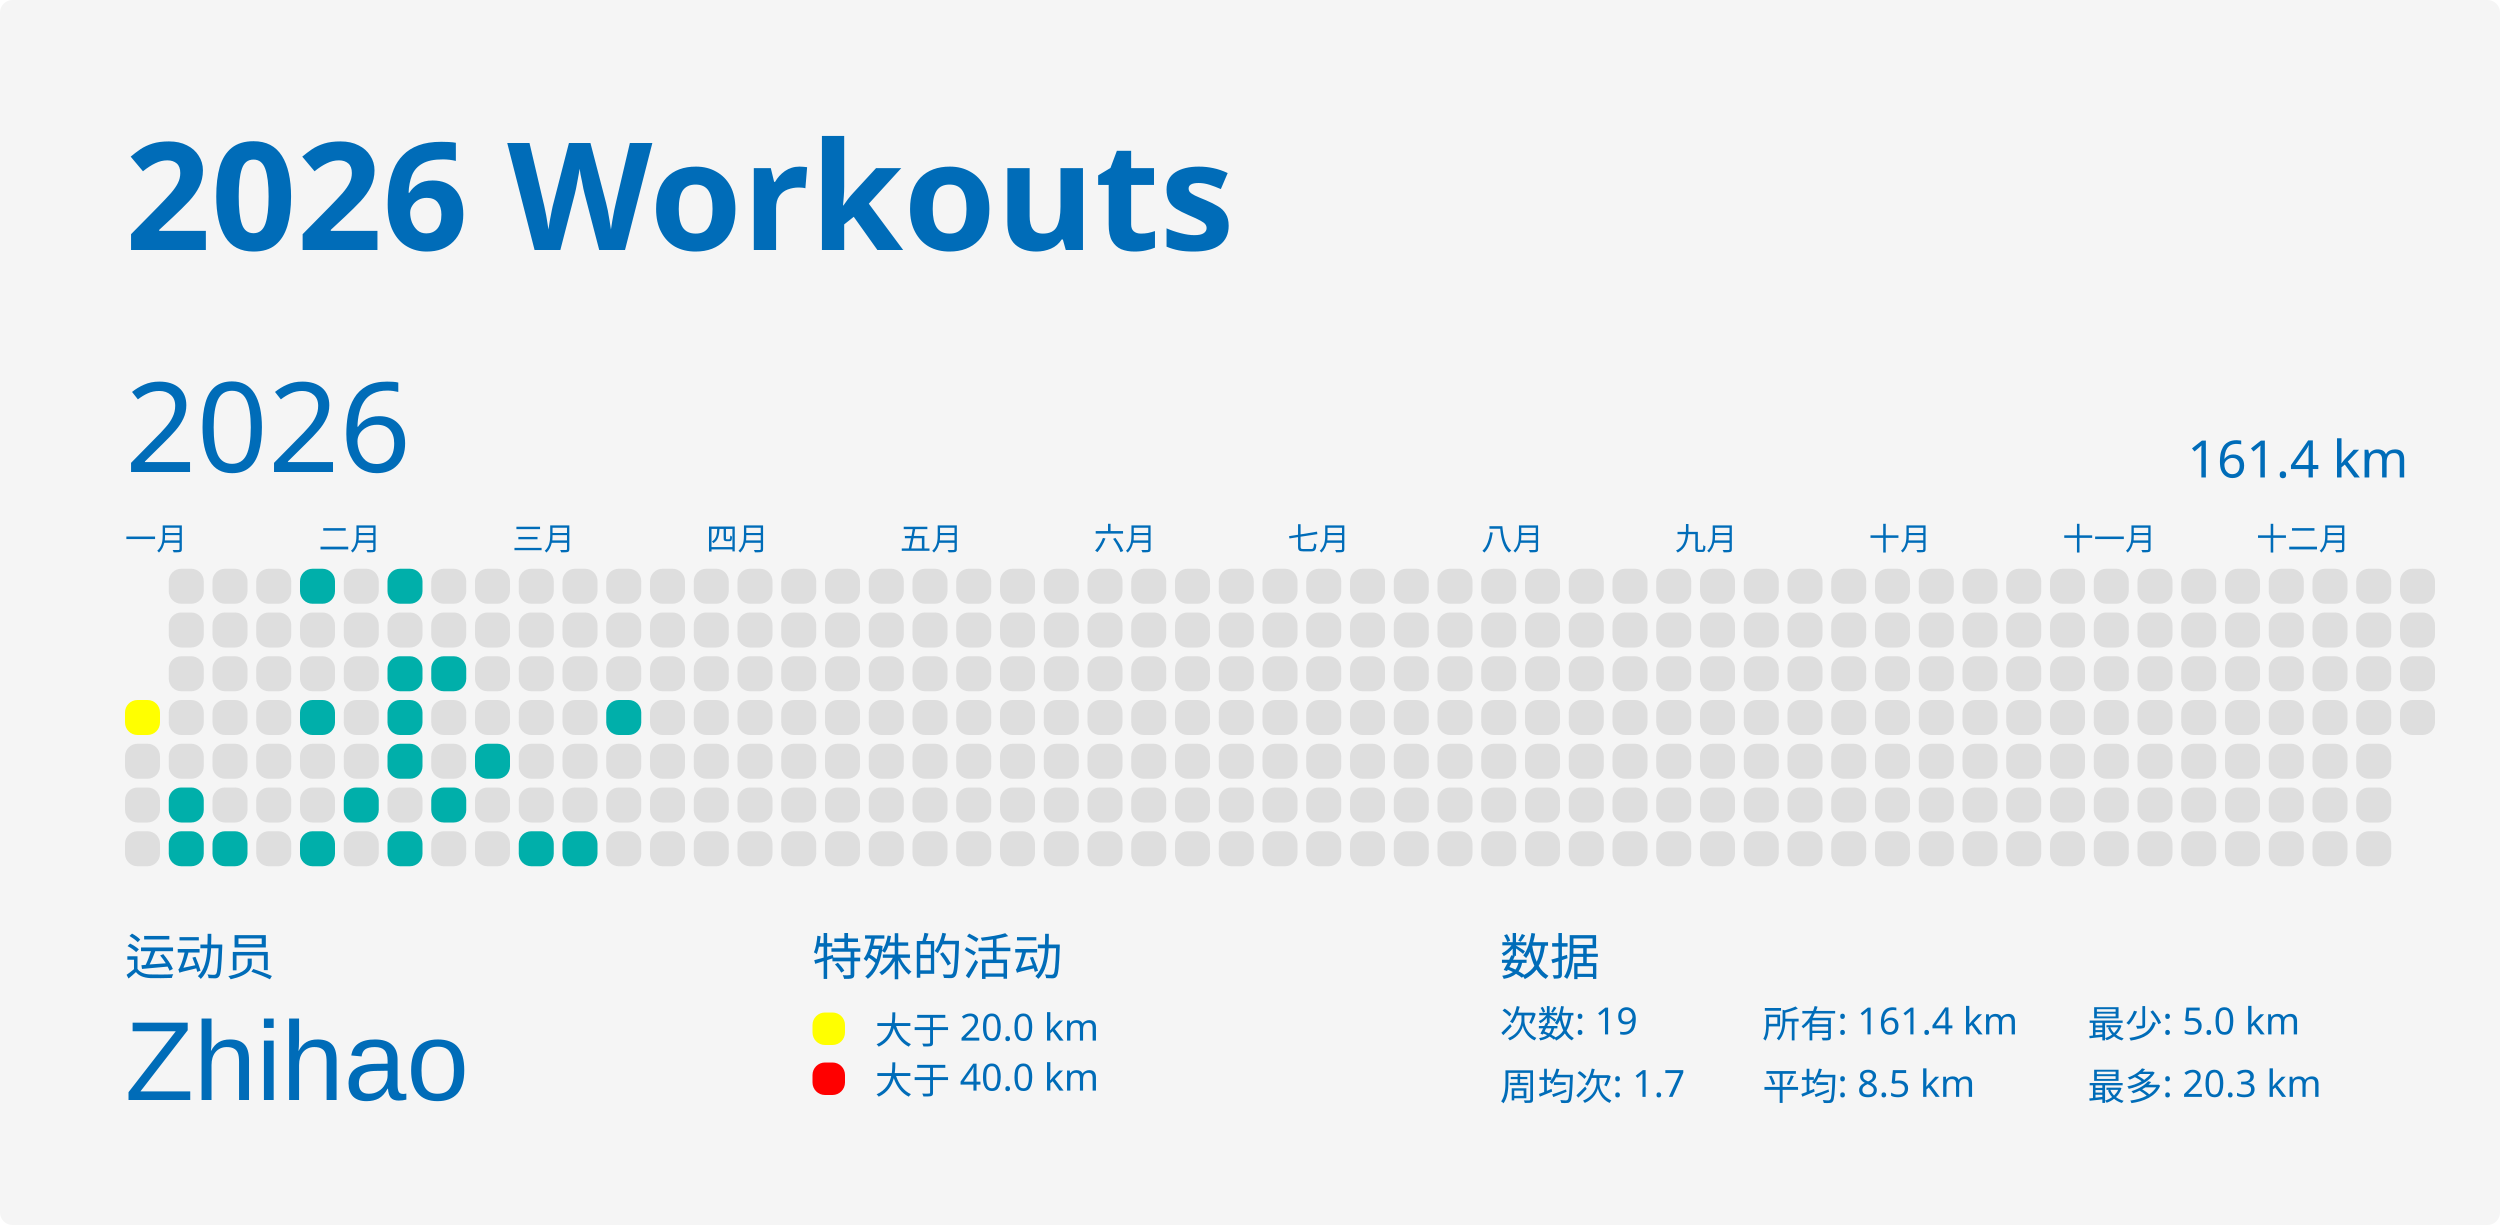
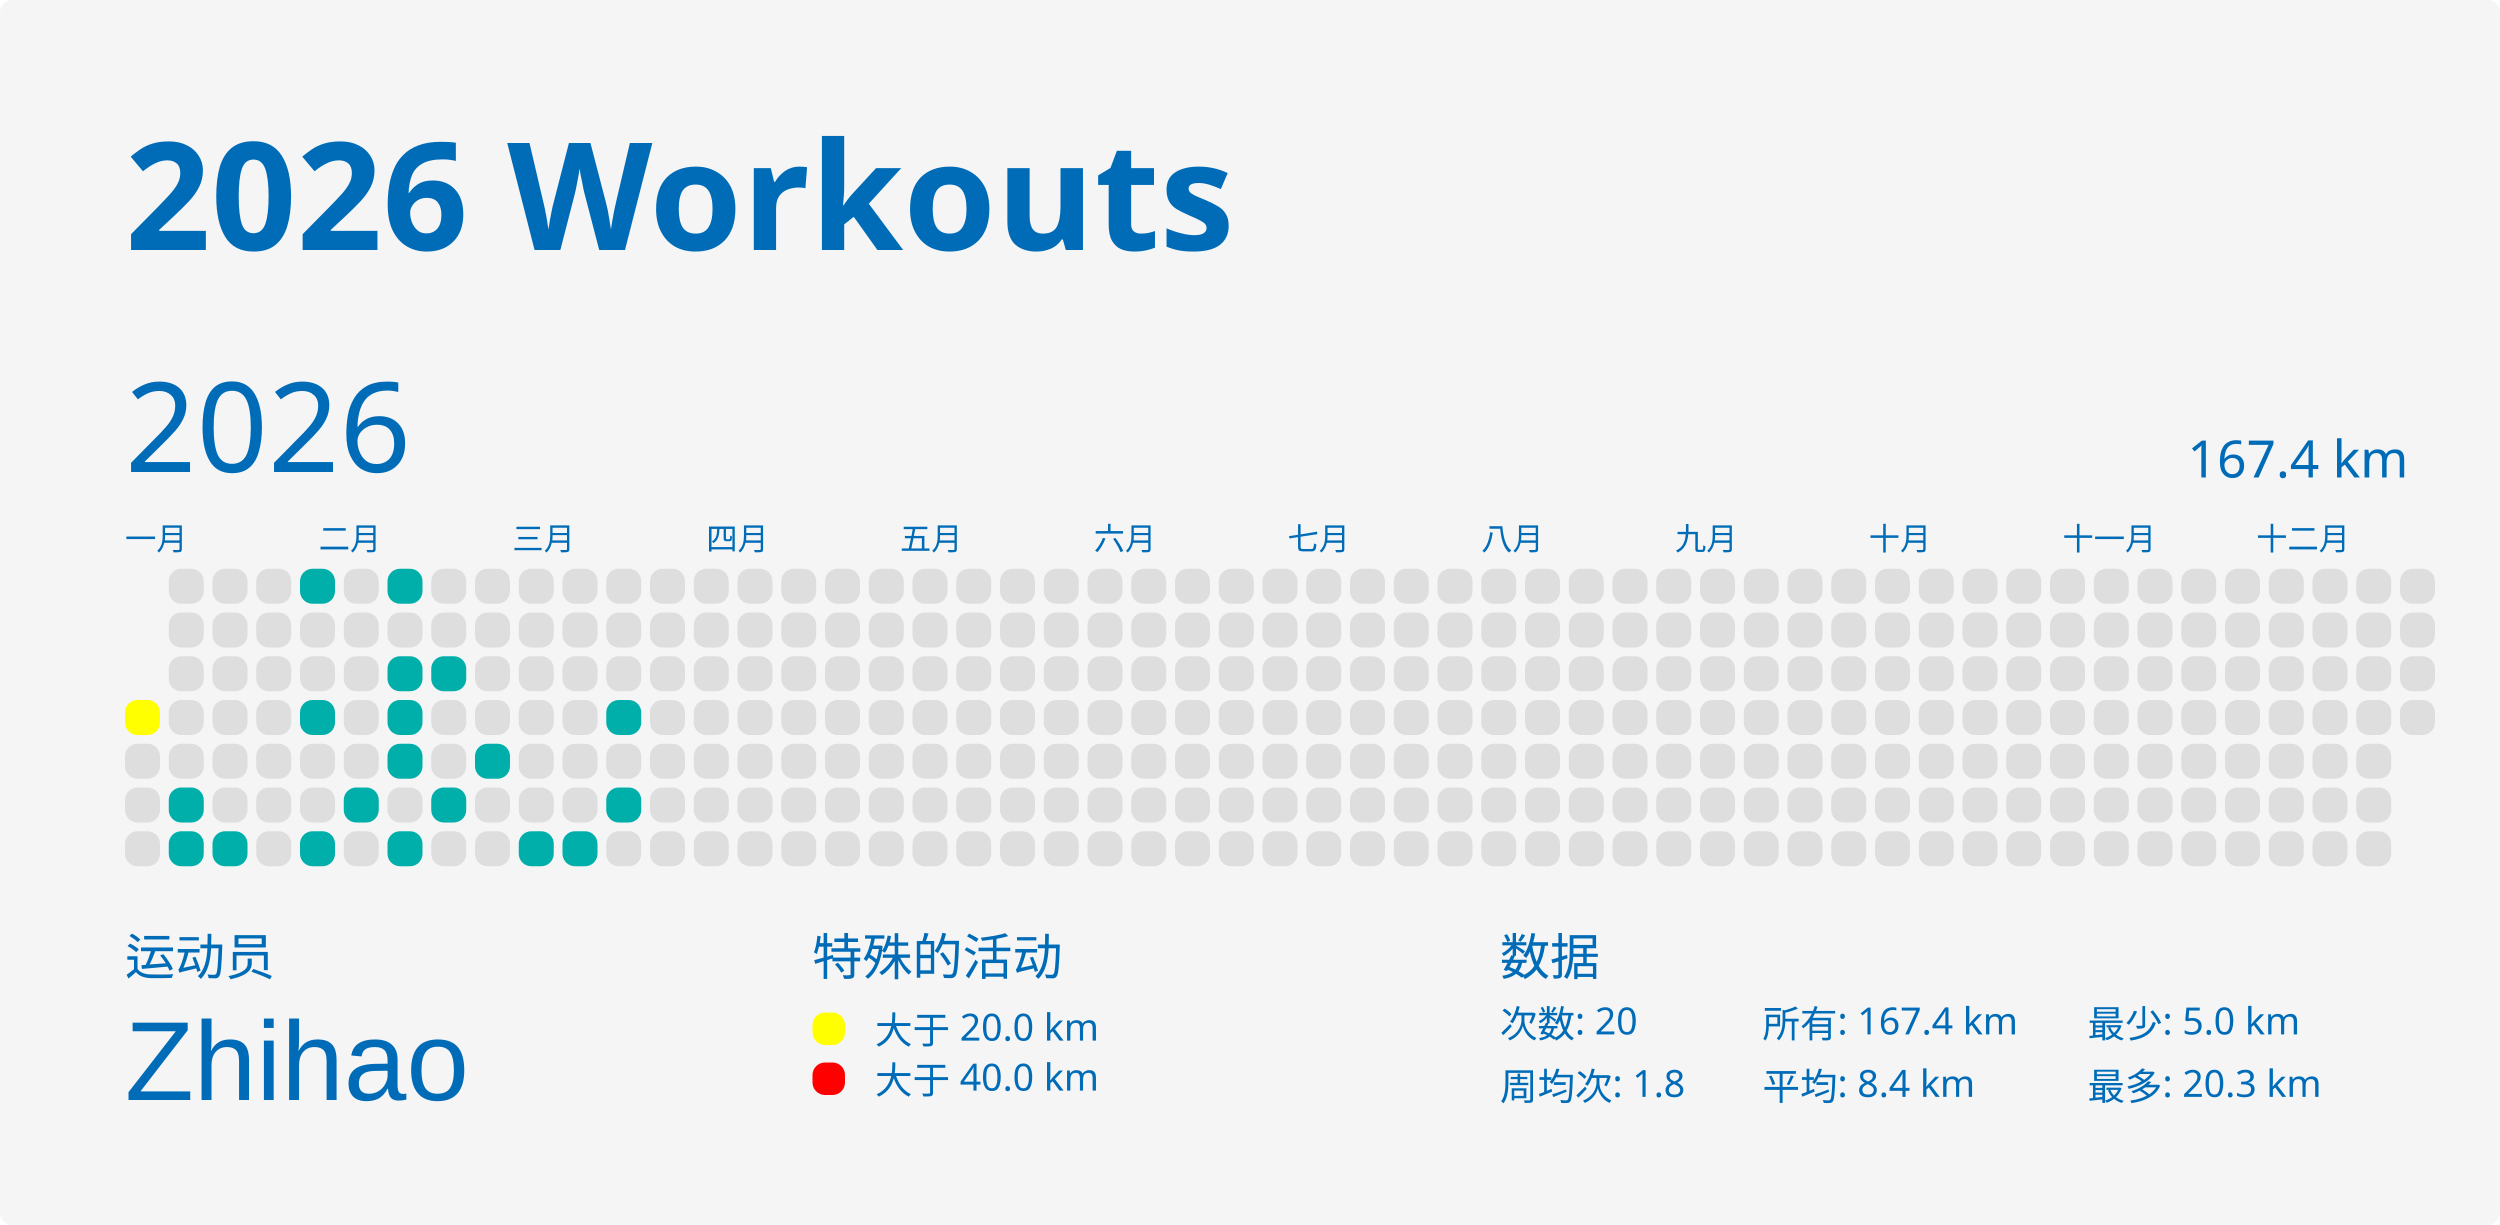
<svg xmlns="http://www.w3.org/2000/svg" baseProfile="full" height="98mm" version="1.1" viewBox="0,0,200,98" width="200mm">
  <defs />
  <rect fill="#f5f5f5" height="98" rx="1" ry="1" width="200" x="0" y="0" />
  <text fill="#006cb8" style="font-size:12px; font-family:MGI-Regular; font-weight:bold;" x="10" y="20">2026 Workouts</text>
  <text fill="#006cb8" style="font-size:4px; font-family:MGI-Regular" x="10" y="78">运动员</text>
  <text fill="#006cb8" style="font-size:9px; font-family:Arial" x="10" y="88">Zhihao</text>
  <text fill="#006cb8" style="font-size:4px; font-family:MGI-Regular" x="65" y="78">特殊的活动</text>
  <rect fill="yellow" height="2.6" rx="1" ry="1" width="2.6" x="65" y="81" />
  <text fill="#006cb8" style="font-size:3px; font-family:MGI-Regular" x="70" y="83.5">大于 20.0 km</text>
  <rect fill="red" height="2.6" rx="1" ry="1" width="2.6" x="65" y="85" />
  <text fill="#006cb8" style="font-size:3px; font-family:MGI-Regular" x="70" y="87.5">大于 40.0 km</text>
  <text fill="#006cb8" style="font-size:4px; font-family:MGI-Regular" x="120" y="78">数据</text>
-   <text fill="#006cb8" style="font-size:3px; font-family:MGI-Regular" x="120" y="83">次数: 19</text>
-   <text fill="#006cb8" style="font-size:3px; font-family:MGI-Regular" x="120" y="88">周均次: 1.7</text>
-   <text fill="#006cb8" style="font-size:3px; font-family:MGI-Regular" x="141" y="83">所有: 161.4 km</text>
-   <text fill="#006cb8" style="font-size:3px; font-family:MGI-Regular" x="141" y="88">平均: 8.5 km</text>
+   <text fill="#006cb8" style="font-size:3px; font-family:MGI-Regular" x="120" y="83">次数: 20</text>
+   <text fill="#006cb8" style="font-size:3px; font-family:MGI-Regular" x="120" y="88">周均次: 1.8</text>
+   <text fill="#006cb8" style="font-size:3px; font-family:MGI-Regular" x="141" y="83">所有: 167.4 km</text>
+   <text fill="#006cb8" style="font-size:3px; font-family:MGI-Regular" x="141" y="88">平均: 8.4 km</text>
  <text fill="#006cb8" style="font-size:3px; font-family:MGI-Regular" x="167" y="83">最少: 5.0 km</text>
  <text fill="#006cb8" style="font-size:3px; font-family:MGI-Regular" x="167" y="88">最多: 20.3 km</text>
  <text dominant-baseline="hanging" fill="#006cb8" style="font-size:10.0px; font-family:MGI-Regular;" x="10" y="30">2026</text>
-   <text dominant-baseline="hanging" fill="#006cb8" style="font-size:4.125px; font-family:MGI-Regular;" x="175" y="35">161.4 km</text>
+   <text dominant-baseline="hanging" fill="#006cb8" style="font-size:4.125px; font-family:MGI-Regular;" x="175" y="35">167.4 km</text>
  <text fill="#006cb8" style="font-size:2.5px; font-family:MGI-Regular" x="10.0" y="44">一月</text>
  <text fill="#006cb8" style="font-size:2.5px; font-family:MGI-Regular" x="25.5" y="44">二月</text>
  <text fill="#006cb8" style="font-size:2.5px; font-family:MGI-Regular" x="41.0" y="44">三月</text>
  <text fill="#006cb8" style="font-size:2.5px; font-family:MGI-Regular" x="56.5" y="44">四月</text>
  <text fill="#006cb8" style="font-size:2.5px; font-family:MGI-Regular" x="72.0" y="44">五月</text>
  <text fill="#006cb8" style="font-size:2.5px; font-family:MGI-Regular" x="87.5" y="44">六月</text>
  <text fill="#006cb8" style="font-size:2.5px; font-family:MGI-Regular" x="103.0" y="44">七月</text>
  <text fill="#006cb8" style="font-size:2.5px; font-family:MGI-Regular" x="118.5" y="44">八月</text>
  <text fill="#006cb8" style="font-size:2.5px; font-family:MGI-Regular" x="134.0" y="44">九月</text>
  <text fill="#006cb8" style="font-size:2.5px; font-family:MGI-Regular" x="149.5" y="44">十月</text>
  <text fill="#006cb8" style="font-size:2.5px; font-family:MGI-Regular" x="165.0" y="44">十一月</text>
  <text fill="#006cb8" style="font-size:2.5px; font-family:MGI-Regular" x="180.5" y="44">十二月</text>
  <rect fill="yellow" height="2.8" rx="1" ry="1" width="2.8" x="10.0" y="56.0" />
  <rect fill="#dedede" height="2.8" rx="1" ry="1" width="2.8" x="10.0" y="59.5" />
  <rect fill="#dedede" height="2.8" rx="1" ry="1" width="2.8" x="10.0" y="63.0" />
  <rect fill="#dedede" height="2.8" rx="1" ry="1" width="2.8" x="10.0" y="66.5" />
  <rect fill="#dedede" height="2.8" rx="1" ry="1" width="2.8" x="13.5" y="45.5" />
  <rect fill="#dedede" height="2.8" rx="1" ry="1" width="2.8" x="13.5" y="49.0" />
  <rect fill="#dedede" height="2.8" rx="1" ry="1" width="2.8" x="13.5" y="52.5" />
  <rect fill="#dedede" height="2.8" rx="1" ry="1" width="2.8" x="13.5" y="56.0" />
  <rect fill="#dedede" height="2.8" rx="1" ry="1" width="2.8" x="13.5" y="59.5" />
  <rect fill="#00AFAA" height="2.8" rx="1" ry="1" width="2.8" x="13.5" y="63.0" />
  <rect fill="#00AFAA" height="2.8" rx="1" ry="1" width="2.8" x="13.5" y="66.5" />
  <rect fill="#dedede" height="2.8" rx="1" ry="1" width="2.8" x="17.0" y="45.5" />
  <rect fill="#dedede" height="2.8" rx="1" ry="1" width="2.8" x="17.0" y="49.0" />
  <rect fill="#dedede" height="2.8" rx="1" ry="1" width="2.8" x="17.0" y="52.5" />
  <rect fill="#dedede" height="2.8" rx="1" ry="1" width="2.8" x="17.0" y="56.0" />
  <rect fill="#dedede" height="2.8" rx="1" ry="1" width="2.8" x="17.0" y="59.5" />
  <rect fill="#dedede" height="2.8" rx="1" ry="1" width="2.8" x="17.0" y="63.0" />
  <rect fill="#00AFAA" height="2.8" rx="1" ry="1" width="2.8" x="17.0" y="66.5" />
  <rect fill="#dedede" height="2.8" rx="1" ry="1" width="2.8" x="20.5" y="45.5" />
  <rect fill="#dedede" height="2.8" rx="1" ry="1" width="2.8" x="20.5" y="49.0" />
  <rect fill="#dedede" height="2.8" rx="1" ry="1" width="2.8" x="20.5" y="52.5" />
  <rect fill="#dedede" height="2.8" rx="1" ry="1" width="2.8" x="20.5" y="56.0" />
  <rect fill="#dedede" height="2.8" rx="1" ry="1" width="2.8" x="20.5" y="59.5" />
  <rect fill="#dedede" height="2.8" rx="1" ry="1" width="2.8" x="20.5" y="63.0" />
  <rect fill="#dedede" height="2.8" rx="1" ry="1" width="2.8" x="20.5" y="66.5" />
  <rect fill="#00AFAA" height="2.8" rx="1" ry="1" width="2.8" x="24.0" y="45.5" />
  <rect fill="#dedede" height="2.8" rx="1" ry="1" width="2.8" x="24.0" y="49.0" />
  <rect fill="#dedede" height="2.8" rx="1" ry="1" width="2.8" x="24.0" y="52.5" />
  <rect fill="#00AFAA" height="2.8" rx="1" ry="1" width="2.8" x="24.0" y="56.0" />
  <rect fill="#dedede" height="2.8" rx="1" ry="1" width="2.8" x="24.0" y="59.5" />
  <rect fill="#dedede" height="2.8" rx="1" ry="1" width="2.8" x="24.0" y="63.0" />
  <rect fill="#00AFAA" height="2.8" rx="1" ry="1" width="2.8" x="24.0" y="66.5" />
  <rect fill="#dedede" height="2.8" rx="1" ry="1" width="2.8" x="27.5" y="45.5" />
  <rect fill="#dedede" height="2.8" rx="1" ry="1" width="2.8" x="27.5" y="49.0" />
  <rect fill="#dedede" height="2.8" rx="1" ry="1" width="2.8" x="27.5" y="52.5" />
  <rect fill="#dedede" height="2.8" rx="1" ry="1" width="2.8" x="27.5" y="56.0" />
  <rect fill="#dedede" height="2.8" rx="1" ry="1" width="2.8" x="27.5" y="59.5" />
  <rect fill="#00AFAA" height="2.8" rx="1" ry="1" width="2.8" x="27.5" y="63.0" />
  <rect fill="#dedede" height="2.8" rx="1" ry="1" width="2.8" x="27.5" y="66.5" />
  <rect fill="#00AFAA" height="2.8" rx="1" ry="1" width="2.8" x="31.0" y="45.5" />
  <rect fill="#dedede" height="2.8" rx="1" ry="1" width="2.8" x="31.0" y="49.0" />
  <rect fill="#00AFAA" height="2.8" rx="1" ry="1" width="2.8" x="31.0" y="52.5" />
  <rect fill="#00AFAA" height="2.8" rx="1" ry="1" width="2.8" x="31.0" y="56.0" />
  <rect fill="#00AFAA" height="2.8" rx="1" ry="1" width="2.8" x="31.0" y="59.5" />
  <rect fill="#dedede" height="2.8" rx="1" ry="1" width="2.8" x="31.0" y="63.0" />
  <rect fill="#00AFAA" height="2.8" rx="1" ry="1" width="2.8" x="31.0" y="66.5" />
  <rect fill="#dedede" height="2.8" rx="1" ry="1" width="2.8" x="34.5" y="45.5" />
  <rect fill="#dedede" height="2.8" rx="1" ry="1" width="2.8" x="34.5" y="49.0" />
  <rect fill="#00AFAA" height="2.8" rx="1" ry="1" width="2.8" x="34.5" y="52.5" />
  <rect fill="#dedede" height="2.8" rx="1" ry="1" width="2.8" x="34.5" y="56.0" />
  <rect fill="#dedede" height="2.8" rx="1" ry="1" width="2.8" x="34.5" y="59.5" />
  <rect fill="#00AFAA" height="2.8" rx="1" ry="1" width="2.8" x="34.5" y="63.0" />
  <rect fill="#dedede" height="2.8" rx="1" ry="1" width="2.8" x="34.5" y="66.5" />
  <rect fill="#dedede" height="2.8" rx="1" ry="1" width="2.8" x="38.0" y="45.5" />
  <rect fill="#dedede" height="2.8" rx="1" ry="1" width="2.8" x="38.0" y="49.0" />
  <rect fill="#dedede" height="2.8" rx="1" ry="1" width="2.8" x="38.0" y="52.5" />
  <rect fill="#dedede" height="2.8" rx="1" ry="1" width="2.8" x="38.0" y="56.0" />
  <rect fill="#00AFAA" height="2.8" rx="1" ry="1" width="2.8" x="38.0" y="59.5" />
  <rect fill="#dedede" height="2.8" rx="1" ry="1" width="2.8" x="38.0" y="63.0" />
  <rect fill="#dedede" height="2.8" rx="1" ry="1" width="2.8" x="38.0" y="66.5" />
  <rect fill="#dedede" height="2.8" rx="1" ry="1" width="2.8" x="41.5" y="45.5" />
  <rect fill="#dedede" height="2.8" rx="1" ry="1" width="2.8" x="41.5" y="49.0" />
  <rect fill="#dedede" height="2.8" rx="1" ry="1" width="2.8" x="41.5" y="52.5" />
  <rect fill="#dedede" height="2.8" rx="1" ry="1" width="2.8" x="41.5" y="56.0" />
  <rect fill="#dedede" height="2.8" rx="1" ry="1" width="2.8" x="41.5" y="59.5" />
  <rect fill="#dedede" height="2.8" rx="1" ry="1" width="2.8" x="41.5" y="63.0" />
  <rect fill="#00AFAA" height="2.8" rx="1" ry="1" width="2.8" x="41.5" y="66.5" />
  <rect fill="#dedede" height="2.8" rx="1" ry="1" width="2.8" x="45.0" y="45.5" />
  <rect fill="#dedede" height="2.8" rx="1" ry="1" width="2.8" x="45.0" y="49.0" />
  <rect fill="#dedede" height="2.8" rx="1" ry="1" width="2.8" x="45.0" y="52.5" />
  <rect fill="#dedede" height="2.8" rx="1" ry="1" width="2.8" x="45.0" y="56.0" />
  <rect fill="#dedede" height="2.8" rx="1" ry="1" width="2.8" x="45.0" y="59.5" />
  <rect fill="#dedede" height="2.8" rx="1" ry="1" width="2.8" x="45.0" y="63.0" />
  <rect fill="#00AFAA" height="2.8" rx="1" ry="1" width="2.8" x="45.0" y="66.5" />
  <rect fill="#dedede" height="2.8" rx="1" ry="1" width="2.8" x="48.5" y="45.5" />
  <rect fill="#dedede" height="2.8" rx="1" ry="1" width="2.8" x="48.5" y="49.0" />
  <rect fill="#dedede" height="2.8" rx="1" ry="1" width="2.8" x="48.5" y="52.5" />
  <rect fill="#00AFAA" height="2.8" rx="1" ry="1" width="2.8" x="48.5" y="56.0" />
  <rect fill="#dedede" height="2.8" rx="1" ry="1" width="2.8" x="48.5" y="59.5" />
-   <rect fill="#dedede" height="2.8" rx="1" ry="1" width="2.8" x="48.5" y="63.0" />
+   <rect fill="#00AFAA" height="2.8" rx="1" ry="1" width="2.8" x="48.5" y="63.0" />
  <rect fill="#dedede" height="2.8" rx="1" ry="1" width="2.8" x="48.5" y="66.5" />
  <rect fill="#dedede" height="2.8" rx="1" ry="1" width="2.8" x="52.0" y="45.5" />
  <rect fill="#dedede" height="2.8" rx="1" ry="1" width="2.8" x="52.0" y="49.0" />
  <rect fill="#dedede" height="2.8" rx="1" ry="1" width="2.8" x="52.0" y="52.5" />
  <rect fill="#dedede" height="2.8" rx="1" ry="1" width="2.8" x="52.0" y="56.0" />
  <rect fill="#dedede" height="2.8" rx="1" ry="1" width="2.8" x="52.0" y="59.5" />
  <rect fill="#dedede" height="2.8" rx="1" ry="1" width="2.8" x="52.0" y="63.0" />
  <rect fill="#dedede" height="2.8" rx="1" ry="1" width="2.8" x="52.0" y="66.5" />
  <rect fill="#dedede" height="2.8" rx="1" ry="1" width="2.8" x="55.5" y="45.5" />
  <rect fill="#dedede" height="2.8" rx="1" ry="1" width="2.8" x="55.5" y="49.0" />
  <rect fill="#dedede" height="2.8" rx="1" ry="1" width="2.8" x="55.5" y="52.5" />
  <rect fill="#dedede" height="2.8" rx="1" ry="1" width="2.8" x="55.5" y="56.0" />
  <rect fill="#dedede" height="2.8" rx="1" ry="1" width="2.8" x="55.5" y="59.5" />
  <rect fill="#dedede" height="2.8" rx="1" ry="1" width="2.8" x="55.5" y="63.0" />
  <rect fill="#dedede" height="2.8" rx="1" ry="1" width="2.8" x="55.5" y="66.5" />
  <rect fill="#dedede" height="2.8" rx="1" ry="1" width="2.8" x="59.0" y="45.5" />
  <rect fill="#dedede" height="2.8" rx="1" ry="1" width="2.8" x="59.0" y="49.0" />
  <rect fill="#dedede" height="2.8" rx="1" ry="1" width="2.8" x="59.0" y="52.5" />
  <rect fill="#dedede" height="2.8" rx="1" ry="1" width="2.8" x="59.0" y="56.0" />
  <rect fill="#dedede" height="2.8" rx="1" ry="1" width="2.8" x="59.0" y="59.5" />
  <rect fill="#dedede" height="2.8" rx="1" ry="1" width="2.8" x="59.0" y="63.0" />
  <rect fill="#dedede" height="2.8" rx="1" ry="1" width="2.8" x="59.0" y="66.5" />
  <rect fill="#dedede" height="2.8" rx="1" ry="1" width="2.8" x="62.5" y="45.5" />
  <rect fill="#dedede" height="2.8" rx="1" ry="1" width="2.8" x="62.5" y="49.0" />
  <rect fill="#dedede" height="2.8" rx="1" ry="1" width="2.8" x="62.5" y="52.5" />
  <rect fill="#dedede" height="2.8" rx="1" ry="1" width="2.8" x="62.5" y="56.0" />
  <rect fill="#dedede" height="2.8" rx="1" ry="1" width="2.8" x="62.5" y="59.5" />
  <rect fill="#dedede" height="2.8" rx="1" ry="1" width="2.8" x="62.5" y="63.0" />
  <rect fill="#dedede" height="2.8" rx="1" ry="1" width="2.8" x="62.5" y="66.5" />
  <rect fill="#dedede" height="2.8" rx="1" ry="1" width="2.8" x="66.0" y="45.5" />
  <rect fill="#dedede" height="2.8" rx="1" ry="1" width="2.8" x="66.0" y="49.0" />
  <rect fill="#dedede" height="2.8" rx="1" ry="1" width="2.8" x="66.0" y="52.5" />
  <rect fill="#dedede" height="2.8" rx="1" ry="1" width="2.8" x="66.0" y="56.0" />
  <rect fill="#dedede" height="2.8" rx="1" ry="1" width="2.8" x="66.0" y="59.5" />
  <rect fill="#dedede" height="2.8" rx="1" ry="1" width="2.8" x="66.0" y="63.0" />
  <rect fill="#dedede" height="2.8" rx="1" ry="1" width="2.8" x="66.0" y="66.5" />
  <rect fill="#dedede" height="2.8" rx="1" ry="1" width="2.8" x="69.5" y="45.5" />
  <rect fill="#dedede" height="2.8" rx="1" ry="1" width="2.8" x="69.5" y="49.0" />
  <rect fill="#dedede" height="2.8" rx="1" ry="1" width="2.8" x="69.5" y="52.5" />
  <rect fill="#dedede" height="2.8" rx="1" ry="1" width="2.8" x="69.5" y="56.0" />
  <rect fill="#dedede" height="2.8" rx="1" ry="1" width="2.8" x="69.5" y="59.5" />
  <rect fill="#dedede" height="2.8" rx="1" ry="1" width="2.8" x="69.5" y="63.0" />
  <rect fill="#dedede" height="2.8" rx="1" ry="1" width="2.8" x="69.5" y="66.5" />
  <rect fill="#dedede" height="2.8" rx="1" ry="1" width="2.8" x="73.0" y="45.5" />
  <rect fill="#dedede" height="2.8" rx="1" ry="1" width="2.8" x="73.0" y="49.0" />
  <rect fill="#dedede" height="2.8" rx="1" ry="1" width="2.8" x="73.0" y="52.5" />
  <rect fill="#dedede" height="2.8" rx="1" ry="1" width="2.8" x="73.0" y="56.0" />
  <rect fill="#dedede" height="2.8" rx="1" ry="1" width="2.8" x="73.0" y="59.5" />
  <rect fill="#dedede" height="2.8" rx="1" ry="1" width="2.8" x="73.0" y="63.0" />
  <rect fill="#dedede" height="2.8" rx="1" ry="1" width="2.8" x="73.0" y="66.5" />
  <rect fill="#dedede" height="2.8" rx="1" ry="1" width="2.8" x="76.5" y="45.5" />
  <rect fill="#dedede" height="2.8" rx="1" ry="1" width="2.8" x="76.5" y="49.0" />
  <rect fill="#dedede" height="2.8" rx="1" ry="1" width="2.8" x="76.5" y="52.5" />
  <rect fill="#dedede" height="2.8" rx="1" ry="1" width="2.8" x="76.5" y="56.0" />
  <rect fill="#dedede" height="2.8" rx="1" ry="1" width="2.8" x="76.5" y="59.5" />
  <rect fill="#dedede" height="2.8" rx="1" ry="1" width="2.8" x="76.5" y="63.0" />
  <rect fill="#dedede" height="2.8" rx="1" ry="1" width="2.8" x="76.5" y="66.5" />
  <rect fill="#dedede" height="2.8" rx="1" ry="1" width="2.8" x="80.0" y="45.5" />
  <rect fill="#dedede" height="2.8" rx="1" ry="1" width="2.8" x="80.0" y="49.0" />
  <rect fill="#dedede" height="2.8" rx="1" ry="1" width="2.8" x="80.0" y="52.5" />
  <rect fill="#dedede" height="2.8" rx="1" ry="1" width="2.8" x="80.0" y="56.0" />
  <rect fill="#dedede" height="2.8" rx="1" ry="1" width="2.8" x="80.0" y="59.5" />
  <rect fill="#dedede" height="2.8" rx="1" ry="1" width="2.8" x="80.0" y="63.0" />
  <rect fill="#dedede" height="2.8" rx="1" ry="1" width="2.8" x="80.0" y="66.5" />
  <rect fill="#dedede" height="2.8" rx="1" ry="1" width="2.8" x="83.5" y="45.5" />
  <rect fill="#dedede" height="2.8" rx="1" ry="1" width="2.8" x="83.5" y="49.0" />
  <rect fill="#dedede" height="2.8" rx="1" ry="1" width="2.8" x="83.5" y="52.5" />
  <rect fill="#dedede" height="2.8" rx="1" ry="1" width="2.8" x="83.5" y="56.0" />
  <rect fill="#dedede" height="2.8" rx="1" ry="1" width="2.8" x="83.5" y="59.5" />
  <rect fill="#dedede" height="2.8" rx="1" ry="1" width="2.8" x="83.5" y="63.0" />
  <rect fill="#dedede" height="2.8" rx="1" ry="1" width="2.8" x="83.5" y="66.5" />
  <rect fill="#dedede" height="2.8" rx="1" ry="1" width="2.8" x="87.0" y="45.5" />
  <rect fill="#dedede" height="2.8" rx="1" ry="1" width="2.8" x="87.0" y="49.0" />
  <rect fill="#dedede" height="2.8" rx="1" ry="1" width="2.8" x="87.0" y="52.5" />
  <rect fill="#dedede" height="2.8" rx="1" ry="1" width="2.8" x="87.0" y="56.0" />
  <rect fill="#dedede" height="2.8" rx="1" ry="1" width="2.8" x="87.0" y="59.5" />
  <rect fill="#dedede" height="2.8" rx="1" ry="1" width="2.8" x="87.0" y="63.0" />
  <rect fill="#dedede" height="2.8" rx="1" ry="1" width="2.8" x="87.0" y="66.5" />
  <rect fill="#dedede" height="2.8" rx="1" ry="1" width="2.8" x="90.5" y="45.5" />
  <rect fill="#dedede" height="2.8" rx="1" ry="1" width="2.8" x="90.5" y="49.0" />
  <rect fill="#dedede" height="2.8" rx="1" ry="1" width="2.8" x="90.5" y="52.5" />
  <rect fill="#dedede" height="2.8" rx="1" ry="1" width="2.8" x="90.5" y="56.0" />
  <rect fill="#dedede" height="2.8" rx="1" ry="1" width="2.8" x="90.5" y="59.5" />
  <rect fill="#dedede" height="2.8" rx="1" ry="1" width="2.8" x="90.5" y="63.0" />
  <rect fill="#dedede" height="2.8" rx="1" ry="1" width="2.8" x="90.5" y="66.5" />
  <rect fill="#dedede" height="2.8" rx="1" ry="1" width="2.8" x="94.0" y="45.5" />
  <rect fill="#dedede" height="2.8" rx="1" ry="1" width="2.8" x="94.0" y="49.0" />
  <rect fill="#dedede" height="2.8" rx="1" ry="1" width="2.8" x="94.0" y="52.5" />
  <rect fill="#dedede" height="2.8" rx="1" ry="1" width="2.8" x="94.0" y="56.0" />
  <rect fill="#dedede" height="2.8" rx="1" ry="1" width="2.8" x="94.0" y="59.5" />
  <rect fill="#dedede" height="2.8" rx="1" ry="1" width="2.8" x="94.0" y="63.0" />
  <rect fill="#dedede" height="2.8" rx="1" ry="1" width="2.8" x="94.0" y="66.5" />
  <rect fill="#dedede" height="2.8" rx="1" ry="1" width="2.8" x="97.5" y="45.5" />
  <rect fill="#dedede" height="2.8" rx="1" ry="1" width="2.8" x="97.5" y="49.0" />
  <rect fill="#dedede" height="2.8" rx="1" ry="1" width="2.8" x="97.5" y="52.5" />
  <rect fill="#dedede" height="2.8" rx="1" ry="1" width="2.8" x="97.5" y="56.0" />
  <rect fill="#dedede" height="2.8" rx="1" ry="1" width="2.8" x="97.5" y="59.5" />
  <rect fill="#dedede" height="2.8" rx="1" ry="1" width="2.8" x="97.5" y="63.0" />
  <rect fill="#dedede" height="2.8" rx="1" ry="1" width="2.8" x="97.5" y="66.5" />
  <rect fill="#dedede" height="2.8" rx="1" ry="1" width="2.8" x="101.0" y="45.5" />
  <rect fill="#dedede" height="2.8" rx="1" ry="1" width="2.8" x="101.0" y="49.0" />
  <rect fill="#dedede" height="2.8" rx="1" ry="1" width="2.8" x="101.0" y="52.5" />
  <rect fill="#dedede" height="2.8" rx="1" ry="1" width="2.8" x="101.0" y="56.0" />
  <rect fill="#dedede" height="2.8" rx="1" ry="1" width="2.8" x="101.0" y="59.5" />
  <rect fill="#dedede" height="2.8" rx="1" ry="1" width="2.8" x="101.0" y="63.0" />
  <rect fill="#dedede" height="2.8" rx="1" ry="1" width="2.8" x="101.0" y="66.5" />
  <rect fill="#dedede" height="2.8" rx="1" ry="1" width="2.8" x="104.5" y="45.5" />
  <rect fill="#dedede" height="2.8" rx="1" ry="1" width="2.8" x="104.5" y="49.0" />
  <rect fill="#dedede" height="2.8" rx="1" ry="1" width="2.8" x="104.5" y="52.5" />
  <rect fill="#dedede" height="2.8" rx="1" ry="1" width="2.8" x="104.5" y="56.0" />
  <rect fill="#dedede" height="2.8" rx="1" ry="1" width="2.8" x="104.5" y="59.5" />
  <rect fill="#dedede" height="2.8" rx="1" ry="1" width="2.8" x="104.5" y="63.0" />
  <rect fill="#dedede" height="2.8" rx="1" ry="1" width="2.8" x="104.5" y="66.5" />
  <rect fill="#dedede" height="2.8" rx="1" ry="1" width="2.8" x="108.0" y="45.5" />
  <rect fill="#dedede" height="2.8" rx="1" ry="1" width="2.8" x="108.0" y="49.0" />
  <rect fill="#dedede" height="2.8" rx="1" ry="1" width="2.8" x="108.0" y="52.5" />
  <rect fill="#dedede" height="2.8" rx="1" ry="1" width="2.8" x="108.0" y="56.0" />
  <rect fill="#dedede" height="2.8" rx="1" ry="1" width="2.8" x="108.0" y="59.5" />
  <rect fill="#dedede" height="2.8" rx="1" ry="1" width="2.8" x="108.0" y="63.0" />
  <rect fill="#dedede" height="2.8" rx="1" ry="1" width="2.8" x="108.0" y="66.5" />
  <rect fill="#dedede" height="2.8" rx="1" ry="1" width="2.8" x="111.5" y="45.5" />
  <rect fill="#dedede" height="2.8" rx="1" ry="1" width="2.8" x="111.5" y="49.0" />
  <rect fill="#dedede" height="2.8" rx="1" ry="1" width="2.8" x="111.5" y="52.5" />
  <rect fill="#dedede" height="2.8" rx="1" ry="1" width="2.8" x="111.5" y="56.0" />
  <rect fill="#dedede" height="2.8" rx="1" ry="1" width="2.8" x="111.5" y="59.5" />
  <rect fill="#dedede" height="2.8" rx="1" ry="1" width="2.8" x="111.5" y="63.0" />
  <rect fill="#dedede" height="2.8" rx="1" ry="1" width="2.8" x="111.5" y="66.5" />
  <rect fill="#dedede" height="2.8" rx="1" ry="1" width="2.8" x="115.0" y="45.5" />
  <rect fill="#dedede" height="2.8" rx="1" ry="1" width="2.8" x="115.0" y="49.0" />
  <rect fill="#dedede" height="2.8" rx="1" ry="1" width="2.8" x="115.0" y="52.5" />
  <rect fill="#dedede" height="2.8" rx="1" ry="1" width="2.8" x="115.0" y="56.0" />
  <rect fill="#dedede" height="2.8" rx="1" ry="1" width="2.8" x="115.0" y="59.5" />
  <rect fill="#dedede" height="2.8" rx="1" ry="1" width="2.8" x="115.0" y="63.0" />
  <rect fill="#dedede" height="2.8" rx="1" ry="1" width="2.8" x="115.0" y="66.5" />
  <rect fill="#dedede" height="2.8" rx="1" ry="1" width="2.8" x="118.5" y="45.5" />
  <rect fill="#dedede" height="2.8" rx="1" ry="1" width="2.8" x="118.5" y="49.0" />
  <rect fill="#dedede" height="2.8" rx="1" ry="1" width="2.8" x="118.5" y="52.5" />
  <rect fill="#dedede" height="2.8" rx="1" ry="1" width="2.8" x="118.5" y="56.0" />
  <rect fill="#dedede" height="2.8" rx="1" ry="1" width="2.8" x="118.5" y="59.5" />
  <rect fill="#dedede" height="2.8" rx="1" ry="1" width="2.8" x="118.5" y="63.0" />
  <rect fill="#dedede" height="2.8" rx="1" ry="1" width="2.8" x="118.5" y="66.5" />
  <rect fill="#dedede" height="2.8" rx="1" ry="1" width="2.8" x="122.0" y="45.5" />
  <rect fill="#dedede" height="2.8" rx="1" ry="1" width="2.8" x="122.0" y="49.0" />
  <rect fill="#dedede" height="2.8" rx="1" ry="1" width="2.8" x="122.0" y="52.5" />
  <rect fill="#dedede" height="2.8" rx="1" ry="1" width="2.8" x="122.0" y="56.0" />
  <rect fill="#dedede" height="2.8" rx="1" ry="1" width="2.8" x="122.0" y="59.5" />
  <rect fill="#dedede" height="2.8" rx="1" ry="1" width="2.8" x="122.0" y="63.0" />
  <rect fill="#dedede" height="2.8" rx="1" ry="1" width="2.8" x="122.0" y="66.5" />
  <rect fill="#dedede" height="2.8" rx="1" ry="1" width="2.8" x="125.5" y="45.5" />
  <rect fill="#dedede" height="2.8" rx="1" ry="1" width="2.8" x="125.5" y="49.0" />
  <rect fill="#dedede" height="2.8" rx="1" ry="1" width="2.8" x="125.5" y="52.5" />
  <rect fill="#dedede" height="2.8" rx="1" ry="1" width="2.8" x="125.5" y="56.0" />
  <rect fill="#dedede" height="2.8" rx="1" ry="1" width="2.8" x="125.5" y="59.5" />
  <rect fill="#dedede" height="2.8" rx="1" ry="1" width="2.8" x="125.5" y="63.0" />
  <rect fill="#dedede" height="2.8" rx="1" ry="1" width="2.8" x="125.5" y="66.5" />
  <rect fill="#dedede" height="2.8" rx="1" ry="1" width="2.8" x="129.0" y="45.5" />
  <rect fill="#dedede" height="2.8" rx="1" ry="1" width="2.8" x="129.0" y="49.0" />
  <rect fill="#dedede" height="2.8" rx="1" ry="1" width="2.8" x="129.0" y="52.5" />
  <rect fill="#dedede" height="2.8" rx="1" ry="1" width="2.8" x="129.0" y="56.0" />
  <rect fill="#dedede" height="2.8" rx="1" ry="1" width="2.8" x="129.0" y="59.5" />
  <rect fill="#dedede" height="2.8" rx="1" ry="1" width="2.8" x="129.0" y="63.0" />
  <rect fill="#dedede" height="2.8" rx="1" ry="1" width="2.8" x="129.0" y="66.5" />
  <rect fill="#dedede" height="2.8" rx="1" ry="1" width="2.8" x="132.5" y="45.5" />
  <rect fill="#dedede" height="2.8" rx="1" ry="1" width="2.8" x="132.5" y="49.0" />
  <rect fill="#dedede" height="2.8" rx="1" ry="1" width="2.8" x="132.5" y="52.5" />
  <rect fill="#dedede" height="2.8" rx="1" ry="1" width="2.8" x="132.5" y="56.0" />
  <rect fill="#dedede" height="2.8" rx="1" ry="1" width="2.8" x="132.5" y="59.5" />
  <rect fill="#dedede" height="2.8" rx="1" ry="1" width="2.8" x="132.5" y="63.0" />
  <rect fill="#dedede" height="2.8" rx="1" ry="1" width="2.8" x="132.5" y="66.5" />
  <rect fill="#dedede" height="2.8" rx="1" ry="1" width="2.8" x="136.0" y="45.5" />
  <rect fill="#dedede" height="2.8" rx="1" ry="1" width="2.8" x="136.0" y="49.0" />
  <rect fill="#dedede" height="2.8" rx="1" ry="1" width="2.8" x="136.0" y="52.5" />
  <rect fill="#dedede" height="2.8" rx="1" ry="1" width="2.8" x="136.0" y="56.0" />
  <rect fill="#dedede" height="2.8" rx="1" ry="1" width="2.8" x="136.0" y="59.5" />
  <rect fill="#dedede" height="2.8" rx="1" ry="1" width="2.8" x="136.0" y="63.0" />
  <rect fill="#dedede" height="2.8" rx="1" ry="1" width="2.8" x="136.0" y="66.5" />
  <rect fill="#dedede" height="2.8" rx="1" ry="1" width="2.8" x="139.5" y="45.5" />
  <rect fill="#dedede" height="2.8" rx="1" ry="1" width="2.8" x="139.5" y="49.0" />
  <rect fill="#dedede" height="2.8" rx="1" ry="1" width="2.8" x="139.5" y="52.5" />
  <rect fill="#dedede" height="2.8" rx="1" ry="1" width="2.8" x="139.5" y="56.0" />
  <rect fill="#dedede" height="2.8" rx="1" ry="1" width="2.8" x="139.5" y="59.5" />
  <rect fill="#dedede" height="2.8" rx="1" ry="1" width="2.8" x="139.5" y="63.0" />
  <rect fill="#dedede" height="2.8" rx="1" ry="1" width="2.8" x="139.5" y="66.5" />
  <rect fill="#dedede" height="2.8" rx="1" ry="1" width="2.8" x="143.0" y="45.5" />
  <rect fill="#dedede" height="2.8" rx="1" ry="1" width="2.8" x="143.0" y="49.0" />
  <rect fill="#dedede" height="2.8" rx="1" ry="1" width="2.8" x="143.0" y="52.5" />
  <rect fill="#dedede" height="2.8" rx="1" ry="1" width="2.8" x="143.0" y="56.0" />
  <rect fill="#dedede" height="2.8" rx="1" ry="1" width="2.8" x="143.0" y="59.5" />
  <rect fill="#dedede" height="2.8" rx="1" ry="1" width="2.8" x="143.0" y="63.0" />
  <rect fill="#dedede" height="2.8" rx="1" ry="1" width="2.8" x="143.0" y="66.5" />
  <rect fill="#dedede" height="2.8" rx="1" ry="1" width="2.8" x="146.5" y="45.5" />
  <rect fill="#dedede" height="2.8" rx="1" ry="1" width="2.8" x="146.5" y="49.0" />
  <rect fill="#dedede" height="2.8" rx="1" ry="1" width="2.8" x="146.5" y="52.5" />
  <rect fill="#dedede" height="2.8" rx="1" ry="1" width="2.8" x="146.5" y="56.0" />
  <rect fill="#dedede" height="2.8" rx="1" ry="1" width="2.8" x="146.5" y="59.5" />
  <rect fill="#dedede" height="2.8" rx="1" ry="1" width="2.8" x="146.5" y="63.0" />
  <rect fill="#dedede" height="2.8" rx="1" ry="1" width="2.8" x="146.5" y="66.5" />
  <rect fill="#dedede" height="2.8" rx="1" ry="1" width="2.8" x="150.0" y="45.5" />
  <rect fill="#dedede" height="2.8" rx="1" ry="1" width="2.8" x="150.0" y="49.0" />
  <rect fill="#dedede" height="2.8" rx="1" ry="1" width="2.8" x="150.0" y="52.5" />
  <rect fill="#dedede" height="2.8" rx="1" ry="1" width="2.8" x="150.0" y="56.0" />
  <rect fill="#dedede" height="2.8" rx="1" ry="1" width="2.8" x="150.0" y="59.5" />
  <rect fill="#dedede" height="2.8" rx="1" ry="1" width="2.8" x="150.0" y="63.0" />
  <rect fill="#dedede" height="2.8" rx="1" ry="1" width="2.8" x="150.0" y="66.5" />
  <rect fill="#dedede" height="2.8" rx="1" ry="1" width="2.8" x="153.5" y="45.5" />
  <rect fill="#dedede" height="2.8" rx="1" ry="1" width="2.8" x="153.5" y="49.0" />
  <rect fill="#dedede" height="2.8" rx="1" ry="1" width="2.8" x="153.5" y="52.5" />
  <rect fill="#dedede" height="2.8" rx="1" ry="1" width="2.8" x="153.5" y="56.0" />
  <rect fill="#dedede" height="2.8" rx="1" ry="1" width="2.8" x="153.5" y="59.5" />
  <rect fill="#dedede" height="2.8" rx="1" ry="1" width="2.8" x="153.5" y="63.0" />
  <rect fill="#dedede" height="2.8" rx="1" ry="1" width="2.8" x="153.5" y="66.5" />
  <rect fill="#dedede" height="2.8" rx="1" ry="1" width="2.8" x="157.0" y="45.5" />
  <rect fill="#dedede" height="2.8" rx="1" ry="1" width="2.8" x="157.0" y="49.0" />
  <rect fill="#dedede" height="2.8" rx="1" ry="1" width="2.8" x="157.0" y="52.5" />
  <rect fill="#dedede" height="2.8" rx="1" ry="1" width="2.8" x="157.0" y="56.0" />
  <rect fill="#dedede" height="2.8" rx="1" ry="1" width="2.8" x="157.0" y="59.5" />
  <rect fill="#dedede" height="2.8" rx="1" ry="1" width="2.8" x="157.0" y="63.0" />
  <rect fill="#dedede" height="2.8" rx="1" ry="1" width="2.8" x="157.0" y="66.5" />
  <rect fill="#dedede" height="2.8" rx="1" ry="1" width="2.8" x="160.5" y="45.5" />
  <rect fill="#dedede" height="2.8" rx="1" ry="1" width="2.8" x="160.5" y="49.0" />
  <rect fill="#dedede" height="2.8" rx="1" ry="1" width="2.8" x="160.5" y="52.5" />
  <rect fill="#dedede" height="2.8" rx="1" ry="1" width="2.8" x="160.5" y="56.0" />
  <rect fill="#dedede" height="2.8" rx="1" ry="1" width="2.8" x="160.5" y="59.5" />
  <rect fill="#dedede" height="2.8" rx="1" ry="1" width="2.8" x="160.5" y="63.0" />
  <rect fill="#dedede" height="2.8" rx="1" ry="1" width="2.8" x="160.5" y="66.5" />
  <rect fill="#dedede" height="2.8" rx="1" ry="1" width="2.8" x="164.0" y="45.5" />
  <rect fill="#dedede" height="2.8" rx="1" ry="1" width="2.8" x="164.0" y="49.0" />
  <rect fill="#dedede" height="2.8" rx="1" ry="1" width="2.8" x="164.0" y="52.5" />
  <rect fill="#dedede" height="2.8" rx="1" ry="1" width="2.8" x="164.0" y="56.0" />
  <rect fill="#dedede" height="2.8" rx="1" ry="1" width="2.8" x="164.0" y="59.5" />
  <rect fill="#dedede" height="2.8" rx="1" ry="1" width="2.8" x="164.0" y="63.0" />
  <rect fill="#dedede" height="2.8" rx="1" ry="1" width="2.8" x="164.0" y="66.5" />
  <rect fill="#dedede" height="2.8" rx="1" ry="1" width="2.8" x="167.5" y="45.5" />
  <rect fill="#dedede" height="2.8" rx="1" ry="1" width="2.8" x="167.5" y="49.0" />
  <rect fill="#dedede" height="2.8" rx="1" ry="1" width="2.8" x="167.5" y="52.5" />
  <rect fill="#dedede" height="2.8" rx="1" ry="1" width="2.8" x="167.5" y="56.0" />
  <rect fill="#dedede" height="2.8" rx="1" ry="1" width="2.8" x="167.5" y="59.5" />
  <rect fill="#dedede" height="2.8" rx="1" ry="1" width="2.8" x="167.5" y="63.0" />
  <rect fill="#dedede" height="2.8" rx="1" ry="1" width="2.8" x="167.5" y="66.5" />
  <rect fill="#dedede" height="2.8" rx="1" ry="1" width="2.8" x="171.0" y="45.5" />
  <rect fill="#dedede" height="2.8" rx="1" ry="1" width="2.8" x="171.0" y="49.0" />
  <rect fill="#dedede" height="2.8" rx="1" ry="1" width="2.8" x="171.0" y="52.5" />
  <rect fill="#dedede" height="2.8" rx="1" ry="1" width="2.8" x="171.0" y="56.0" />
  <rect fill="#dedede" height="2.8" rx="1" ry="1" width="2.8" x="171.0" y="59.5" />
  <rect fill="#dedede" height="2.8" rx="1" ry="1" width="2.8" x="171.0" y="63.0" />
  <rect fill="#dedede" height="2.8" rx="1" ry="1" width="2.8" x="171.0" y="66.5" />
  <rect fill="#dedede" height="2.8" rx="1" ry="1" width="2.8" x="174.5" y="45.5" />
  <rect fill="#dedede" height="2.8" rx="1" ry="1" width="2.8" x="174.5" y="49.0" />
  <rect fill="#dedede" height="2.8" rx="1" ry="1" width="2.8" x="174.5" y="52.5" />
  <rect fill="#dedede" height="2.8" rx="1" ry="1" width="2.8" x="174.5" y="56.0" />
  <rect fill="#dedede" height="2.8" rx="1" ry="1" width="2.8" x="174.5" y="59.5" />
  <rect fill="#dedede" height="2.8" rx="1" ry="1" width="2.8" x="174.5" y="63.0" />
  <rect fill="#dedede" height="2.8" rx="1" ry="1" width="2.8" x="174.5" y="66.5" />
  <rect fill="#dedede" height="2.8" rx="1" ry="1" width="2.8" x="178.0" y="45.5" />
  <rect fill="#dedede" height="2.8" rx="1" ry="1" width="2.8" x="178.0" y="49.0" />
  <rect fill="#dedede" height="2.8" rx="1" ry="1" width="2.8" x="178.0" y="52.5" />
  <rect fill="#dedede" height="2.8" rx="1" ry="1" width="2.8" x="178.0" y="56.0" />
  <rect fill="#dedede" height="2.8" rx="1" ry="1" width="2.8" x="178.0" y="59.5" />
  <rect fill="#dedede" height="2.8" rx="1" ry="1" width="2.8" x="178.0" y="63.0" />
  <rect fill="#dedede" height="2.8" rx="1" ry="1" width="2.8" x="178.0" y="66.5" />
  <rect fill="#dedede" height="2.8" rx="1" ry="1" width="2.8" x="181.5" y="45.5" />
  <rect fill="#dedede" height="2.8" rx="1" ry="1" width="2.8" x="181.5" y="49.0" />
  <rect fill="#dedede" height="2.8" rx="1" ry="1" width="2.8" x="181.5" y="52.5" />
  <rect fill="#dedede" height="2.8" rx="1" ry="1" width="2.8" x="181.5" y="56.0" />
  <rect fill="#dedede" height="2.8" rx="1" ry="1" width="2.8" x="181.5" y="59.5" />
  <rect fill="#dedede" height="2.8" rx="1" ry="1" width="2.8" x="181.5" y="63.0" />
  <rect fill="#dedede" height="2.8" rx="1" ry="1" width="2.8" x="181.5" y="66.5" />
  <rect fill="#dedede" height="2.8" rx="1" ry="1" width="2.8" x="185.0" y="45.5" />
  <rect fill="#dedede" height="2.8" rx="1" ry="1" width="2.8" x="185.0" y="49.0" />
  <rect fill="#dedede" height="2.8" rx="1" ry="1" width="2.8" x="185.0" y="52.5" />
  <rect fill="#dedede" height="2.8" rx="1" ry="1" width="2.8" x="185.0" y="56.0" />
  <rect fill="#dedede" height="2.8" rx="1" ry="1" width="2.8" x="185.0" y="59.5" />
  <rect fill="#dedede" height="2.8" rx="1" ry="1" width="2.8" x="185.0" y="63.0" />
  <rect fill="#dedede" height="2.8" rx="1" ry="1" width="2.8" x="185.0" y="66.5" />
  <rect fill="#dedede" height="2.8" rx="1" ry="1" width="2.8" x="188.5" y="45.5" />
  <rect fill="#dedede" height="2.8" rx="1" ry="1" width="2.8" x="188.5" y="49.0" />
  <rect fill="#dedede" height="2.8" rx="1" ry="1" width="2.8" x="188.5" y="52.5" />
  <rect fill="#dedede" height="2.8" rx="1" ry="1" width="2.8" x="188.5" y="56.0" />
  <rect fill="#dedede" height="2.8" rx="1" ry="1" width="2.8" x="188.5" y="59.5" />
  <rect fill="#dedede" height="2.8" rx="1" ry="1" width="2.8" x="188.5" y="63.0" />
  <rect fill="#dedede" height="2.8" rx="1" ry="1" width="2.8" x="188.5" y="66.5" />
  <rect fill="#dedede" height="2.8" rx="1" ry="1" width="2.8" x="192.0" y="45.5" />
  <rect fill="#dedede" height="2.8" rx="1" ry="1" width="2.8" x="192.0" y="49.0" />
  <rect fill="#dedede" height="2.8" rx="1" ry="1" width="2.8" x="192.0" y="52.5" />
  <rect fill="#dedede" height="2.8" rx="1" ry="1" width="2.8" x="192.0" y="56.0" />
</svg>
